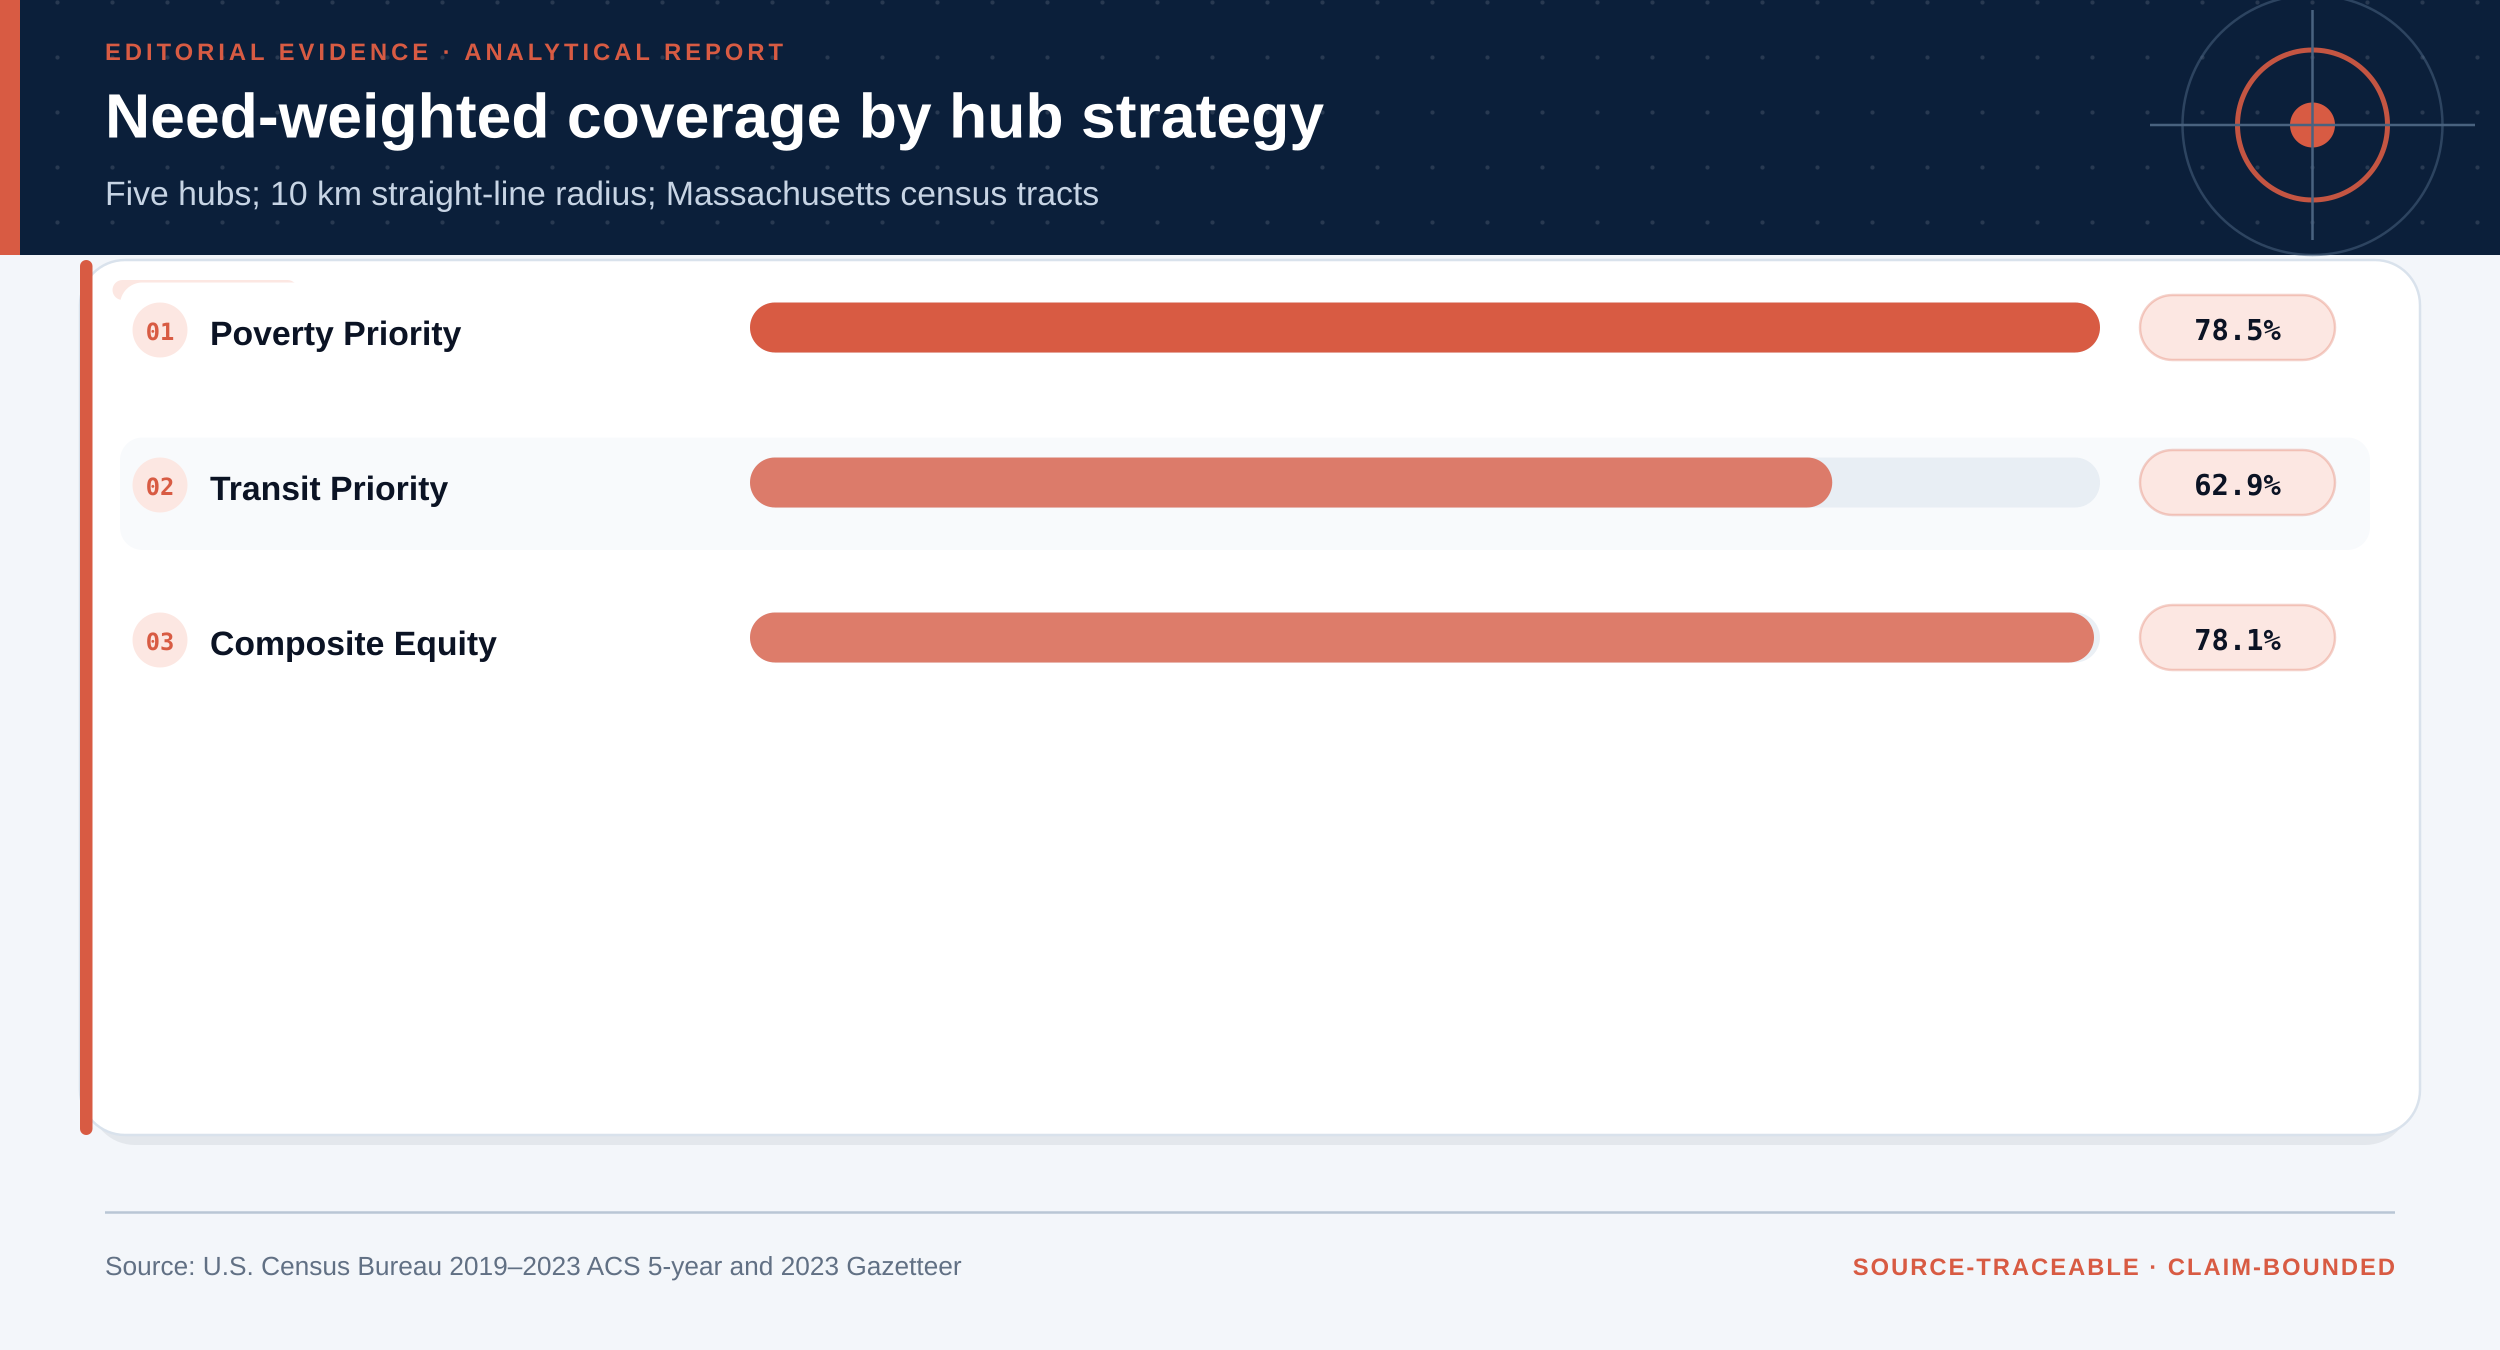
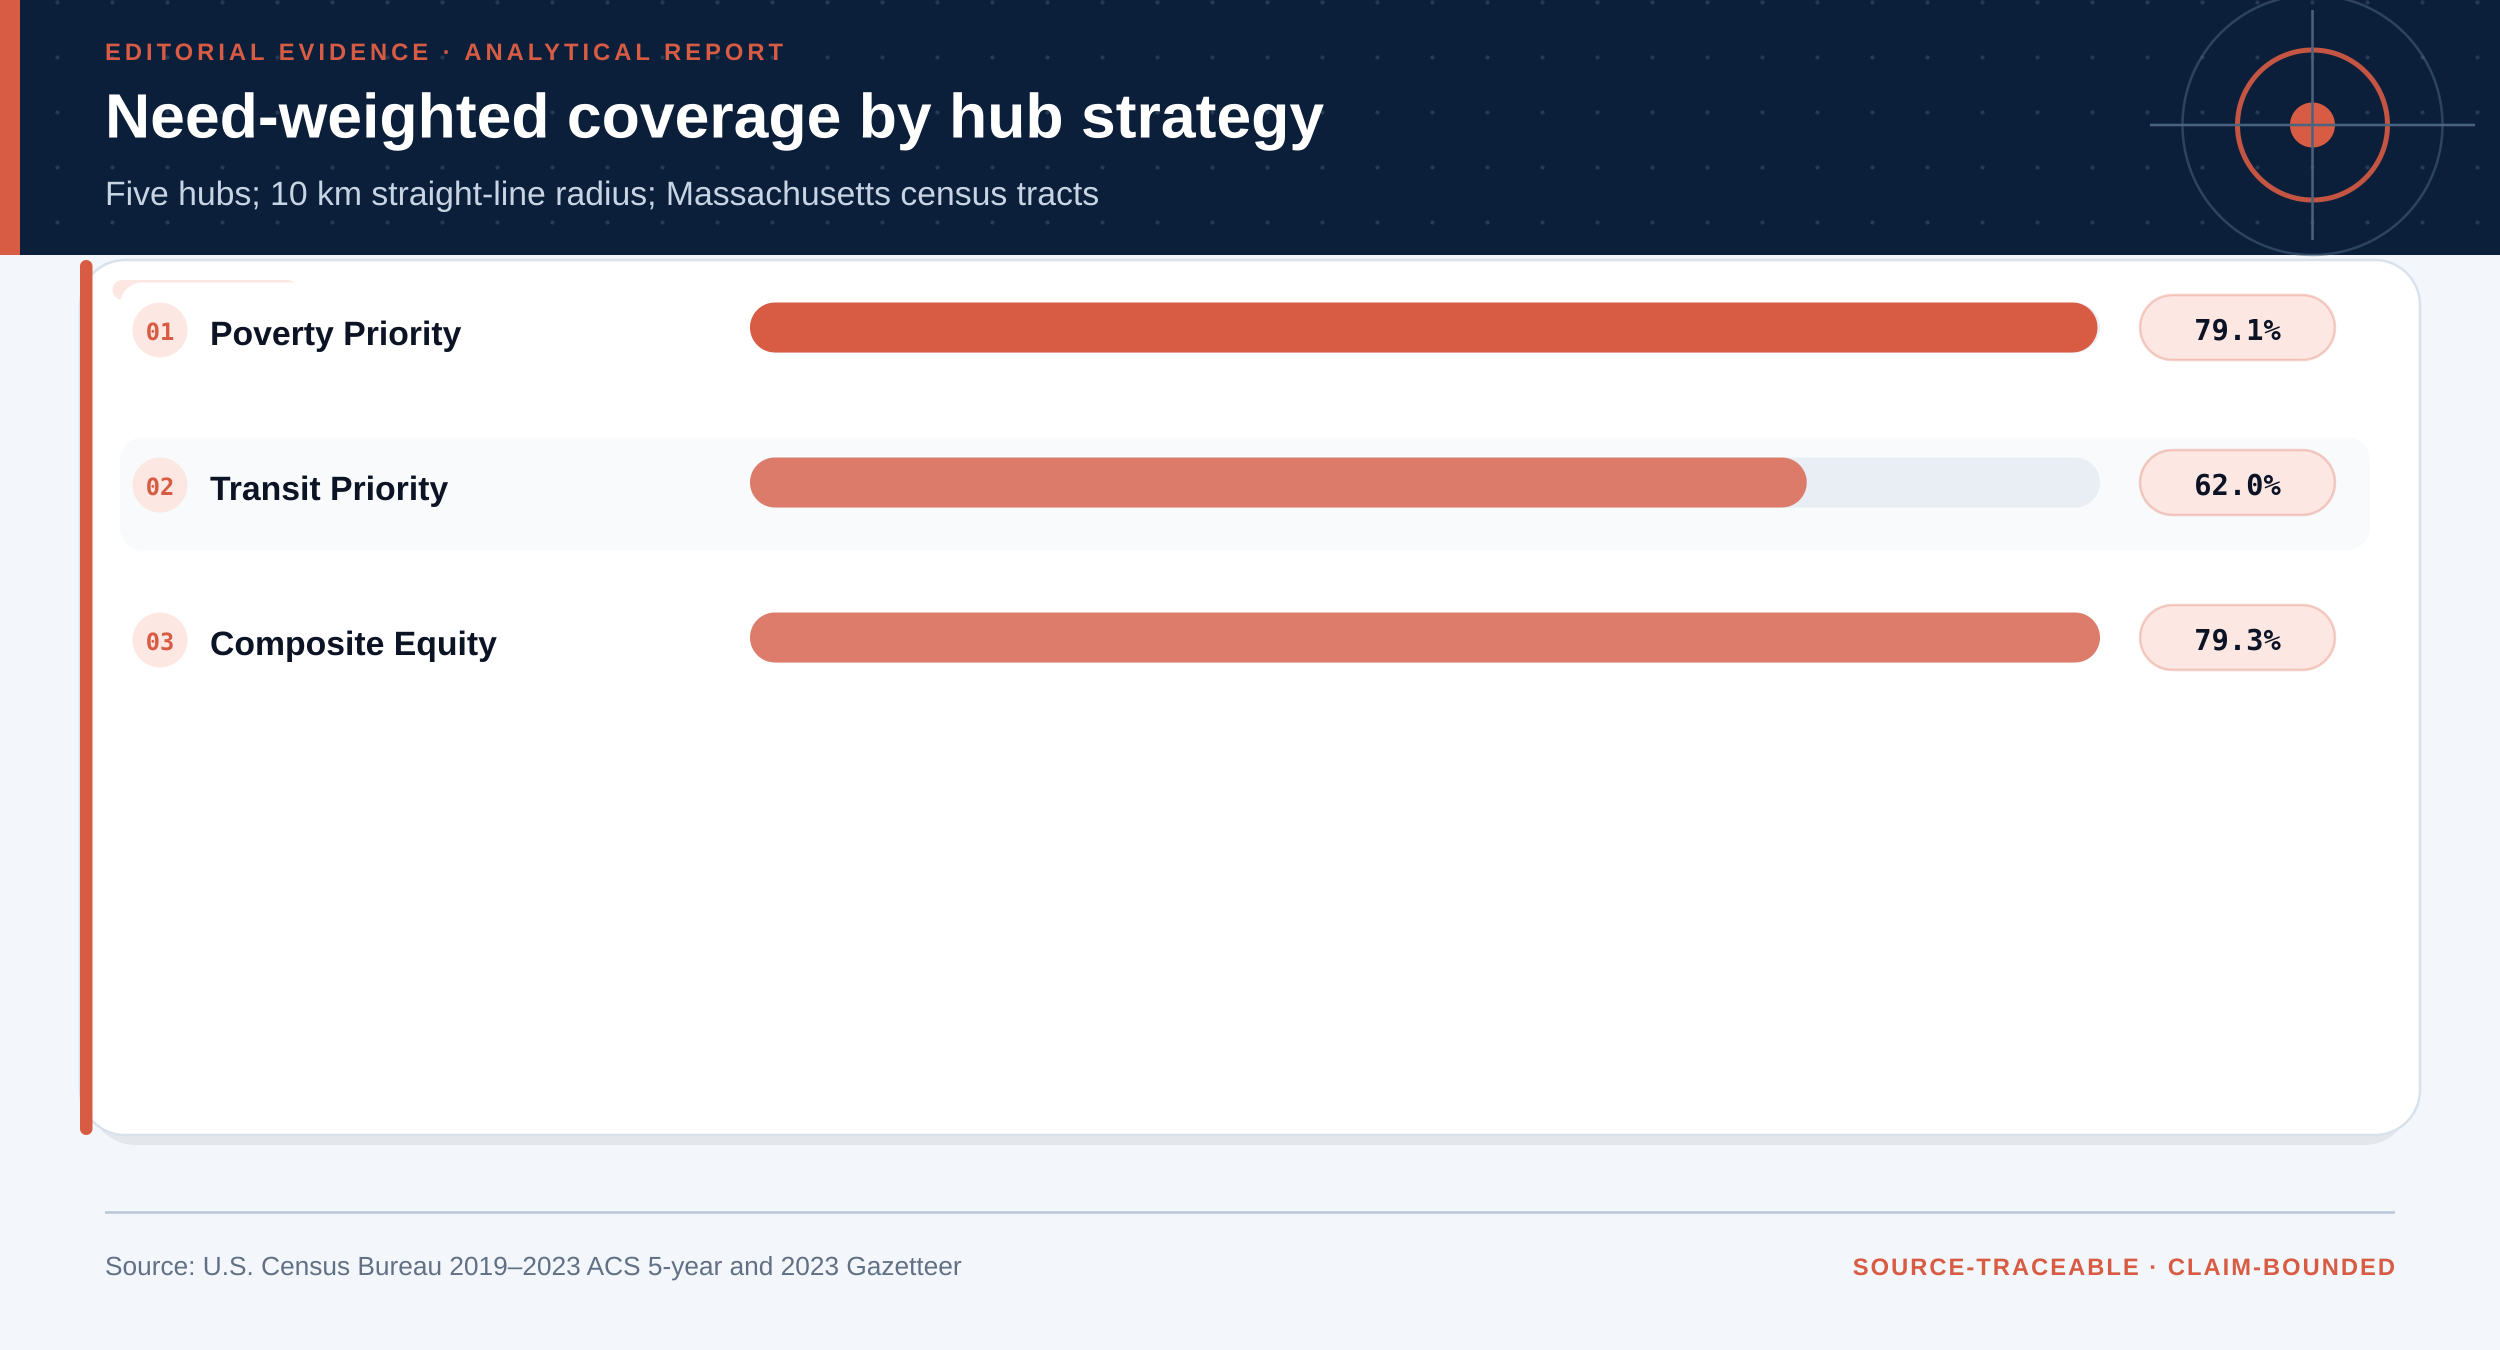
<svg xmlns="http://www.w3.org/2000/svg" width="1000" height="540" viewBox="0 0 1000 540" role="img" aria-labelledby="title desc">
  <defs>
    <pattern id="microGrid" width="22" height="22" patternUnits="userSpaceOnUse">
      <circle cx="1" cy="1" r=".85" fill="#FFFFFF" opacity=".12" />
    </pattern>
  </defs>
  <rect width="1000" height="540" fill="#F3F6FA" />
  <rect width="1000" height="102" fill="#0B1F3A" />
  <rect width="1000" height="102" fill="url(#microGrid)" />
  <rect width="8" height="102" fill="#D85B43" />
  <circle cx="925" cy="50" r="30" fill="none" stroke="#D85B43" stroke-width="2" opacity=".9" />
  <circle cx="925" cy="50" r="9" fill="#D85B43" />
  <circle cx="925" cy="50" r="52" fill="none" stroke="#49627F" stroke-width="1" opacity=".55" />
  <line x1="860" y1="50" x2="990" y2="50" stroke="#49627F" stroke-width="1" />
  <line x1="925" y1="4" x2="925" y2="96" stroke="#49627F" stroke-width="1" />
  <text x="42" y="24" font-family="-apple-system,BlinkMacSystemFont,'Segoe UI',Arial,sans-serif" font-size="9.5" font-weight="800" letter-spacing="1.6" fill="#D85B43">EDITORIAL EVIDENCE · ANALYTICAL REPORT</text>
  <text x="42" y="55" font-family="-apple-system,BlinkMacSystemFont,'Segoe UI',Arial,sans-serif" font-size="25" font-weight="760" fill="#FFFFFF">Need-weighted coverage by hub strategy</text>
  <text x="42" y="82" font-family="-apple-system,BlinkMacSystemFont,'Segoe UI',Arial,sans-serif" font-size="13.5" fill="#C7D4E4">Five hubs; 10 km straight-line radius; Massachusetts census tracts</text>
  <rect x="36" y="110" width="928" height="348" rx="18" fill="#07152A" opacity=".07" />
  <rect x="32" y="104" width="936" height="350" rx="18" fill="#FFFFFF" stroke="#D9E2EC" />
  <rect x="32" y="104" width="5" height="350" rx="2.5" fill="#D85B43" />
  <rect x="45" y="112" width="74" height="8" rx="4" fill="#FCE7E2" />
  <rect x="48" y="113.0" width="900" height="45.0" rx="9" fill="#FFFFFF" />
  <circle cx="64" cy="132.0" r="11" fill="#FCE7E2" />
  <text x="64" y="136.0" text-anchor="middle" font-family="ui-monospace,SFMono-Regular,Menlo,monospace" font-size="9.5" font-weight="800" fill="#D85B43">01</text>
  <text x="84" y="138.0" font-family="-apple-system,BlinkMacSystemFont,&quot;Segoe UI&quot;,Arial,sans-serif" font-size="13.5" font-weight="650" fill="#0B1324">Poverty Priority</text>
  <rect x="300" y="121.0" width="540" height="20" rx="10" fill="#D9E2EC" opacity=".52" />
-   <rect x="300" y="121.0" width="540.0" height="20" rx="10" fill="#D85B43" opacity="1" />
+   <rect x="300" y="121.0" width="539.0" height="20" rx="10" fill="#D85B43" opacity="1" />
  <rect x="856" y="118.0" width="78" height="26" rx="13" fill="#FCE7E2" stroke="#D85B43" stroke-opacity=".28" />
-   <text x="895" y="136.0" text-anchor="middle" font-family="ui-monospace,SFMono-Regular,Menlo,monospace" font-size="11.5" font-weight="800" fill="#0B1324">78.5%</text>
+   <text x="895" y="136.0" text-anchor="middle" font-family="ui-monospace,SFMono-Regular,Menlo,monospace" font-size="11.5" font-weight="800" fill="#0B1324">79.1%</text>
  <rect x="48" y="175.0" width="900" height="45.0" rx="9" fill="#F8FAFC" />
  <circle cx="64" cy="194.0" r="11" fill="#FCE7E2" />
  <text x="64" y="198.0" text-anchor="middle" font-family="ui-monospace,SFMono-Regular,Menlo,monospace" font-size="9.5" font-weight="800" fill="#D85B43">02</text>
  <text x="84" y="200.0" font-family="-apple-system,BlinkMacSystemFont,&quot;Segoe UI&quot;,Arial,sans-serif" font-size="13.5" font-weight="650" fill="#0B1324">Transit Priority</text>
  <rect x="300" y="183.0" width="540" height="20" rx="10" fill="#D9E2EC" opacity=".52" />
-   <rect x="300" y="183.0" width="432.9" height="20" rx="10" fill="#D85B43" opacity="0.78" />
+   <rect x="300" y="183.0" width="422.7" height="20" rx="10" fill="#D85B43" opacity="0.78" />
  <rect x="856" y="180.0" width="78" height="26" rx="13" fill="#FCE7E2" stroke="#D85B43" stroke-opacity=".28" />
-   <text x="895" y="198.0" text-anchor="middle" font-family="ui-monospace,SFMono-Regular,Menlo,monospace" font-size="11.5" font-weight="800" fill="#0B1324">62.9%</text>
+   <text x="895" y="198.0" text-anchor="middle" font-family="ui-monospace,SFMono-Regular,Menlo,monospace" font-size="11.5" font-weight="800" fill="#0B1324">62.0%</text>
  <rect x="48" y="237.0" width="900" height="45.0" rx="9" fill="#FFFFFF" />
  <circle cx="64" cy="256.0" r="11" fill="#FCE7E2" />
  <text x="64" y="260.0" text-anchor="middle" font-family="ui-monospace,SFMono-Regular,Menlo,monospace" font-size="9.5" font-weight="800" fill="#D85B43">03</text>
  <text x="84" y="262.0" font-family="-apple-system,BlinkMacSystemFont,&quot;Segoe UI&quot;,Arial,sans-serif" font-size="13.5" font-weight="650" fill="#0B1324">Composite Equity</text>
  <rect x="300" y="245.0" width="540" height="20" rx="10" fill="#D9E2EC" opacity=".52" />
-   <rect x="300" y="245.0" width="537.6" height="20" rx="10" fill="#D85B43" opacity="0.78" />
+   <rect x="300" y="245.0" width="540.0" height="20" rx="10" fill="#D85B43" opacity="0.78" />
  <rect x="856" y="242.0" width="78" height="26" rx="13" fill="#FCE7E2" stroke="#D85B43" stroke-opacity=".28" />
-   <text x="895" y="260.0" text-anchor="middle" font-family="ui-monospace,SFMono-Regular,Menlo,monospace" font-size="11.5" font-weight="800" fill="#0B1324">78.1%</text>
+   <text x="895" y="260.0" text-anchor="middle" font-family="ui-monospace,SFMono-Regular,Menlo,monospace" font-size="11.5" font-weight="800" fill="#0B1324">79.3%</text>
  <line x1="42" y1="485" x2="958" y2="485" stroke="#B9C6D5" />
  <text x="42" y="510" font-family="-apple-system,BlinkMacSystemFont,'Segoe UI',Arial,sans-serif" font-size="10.5" fill="#617084">Source: U.S. Census Bureau 2019–2023 ACS 5-year and 2023 Gazetteer</text>
  <text x="958" y="510" text-anchor="end" font-family="-apple-system,BlinkMacSystemFont,'Segoe UI',Arial,sans-serif" font-size="9.5" font-weight="750" letter-spacing=".8" fill="#D85B43">SOURCE-TRACEABLE · CLAIM-BOUNDED</text>
</svg>
